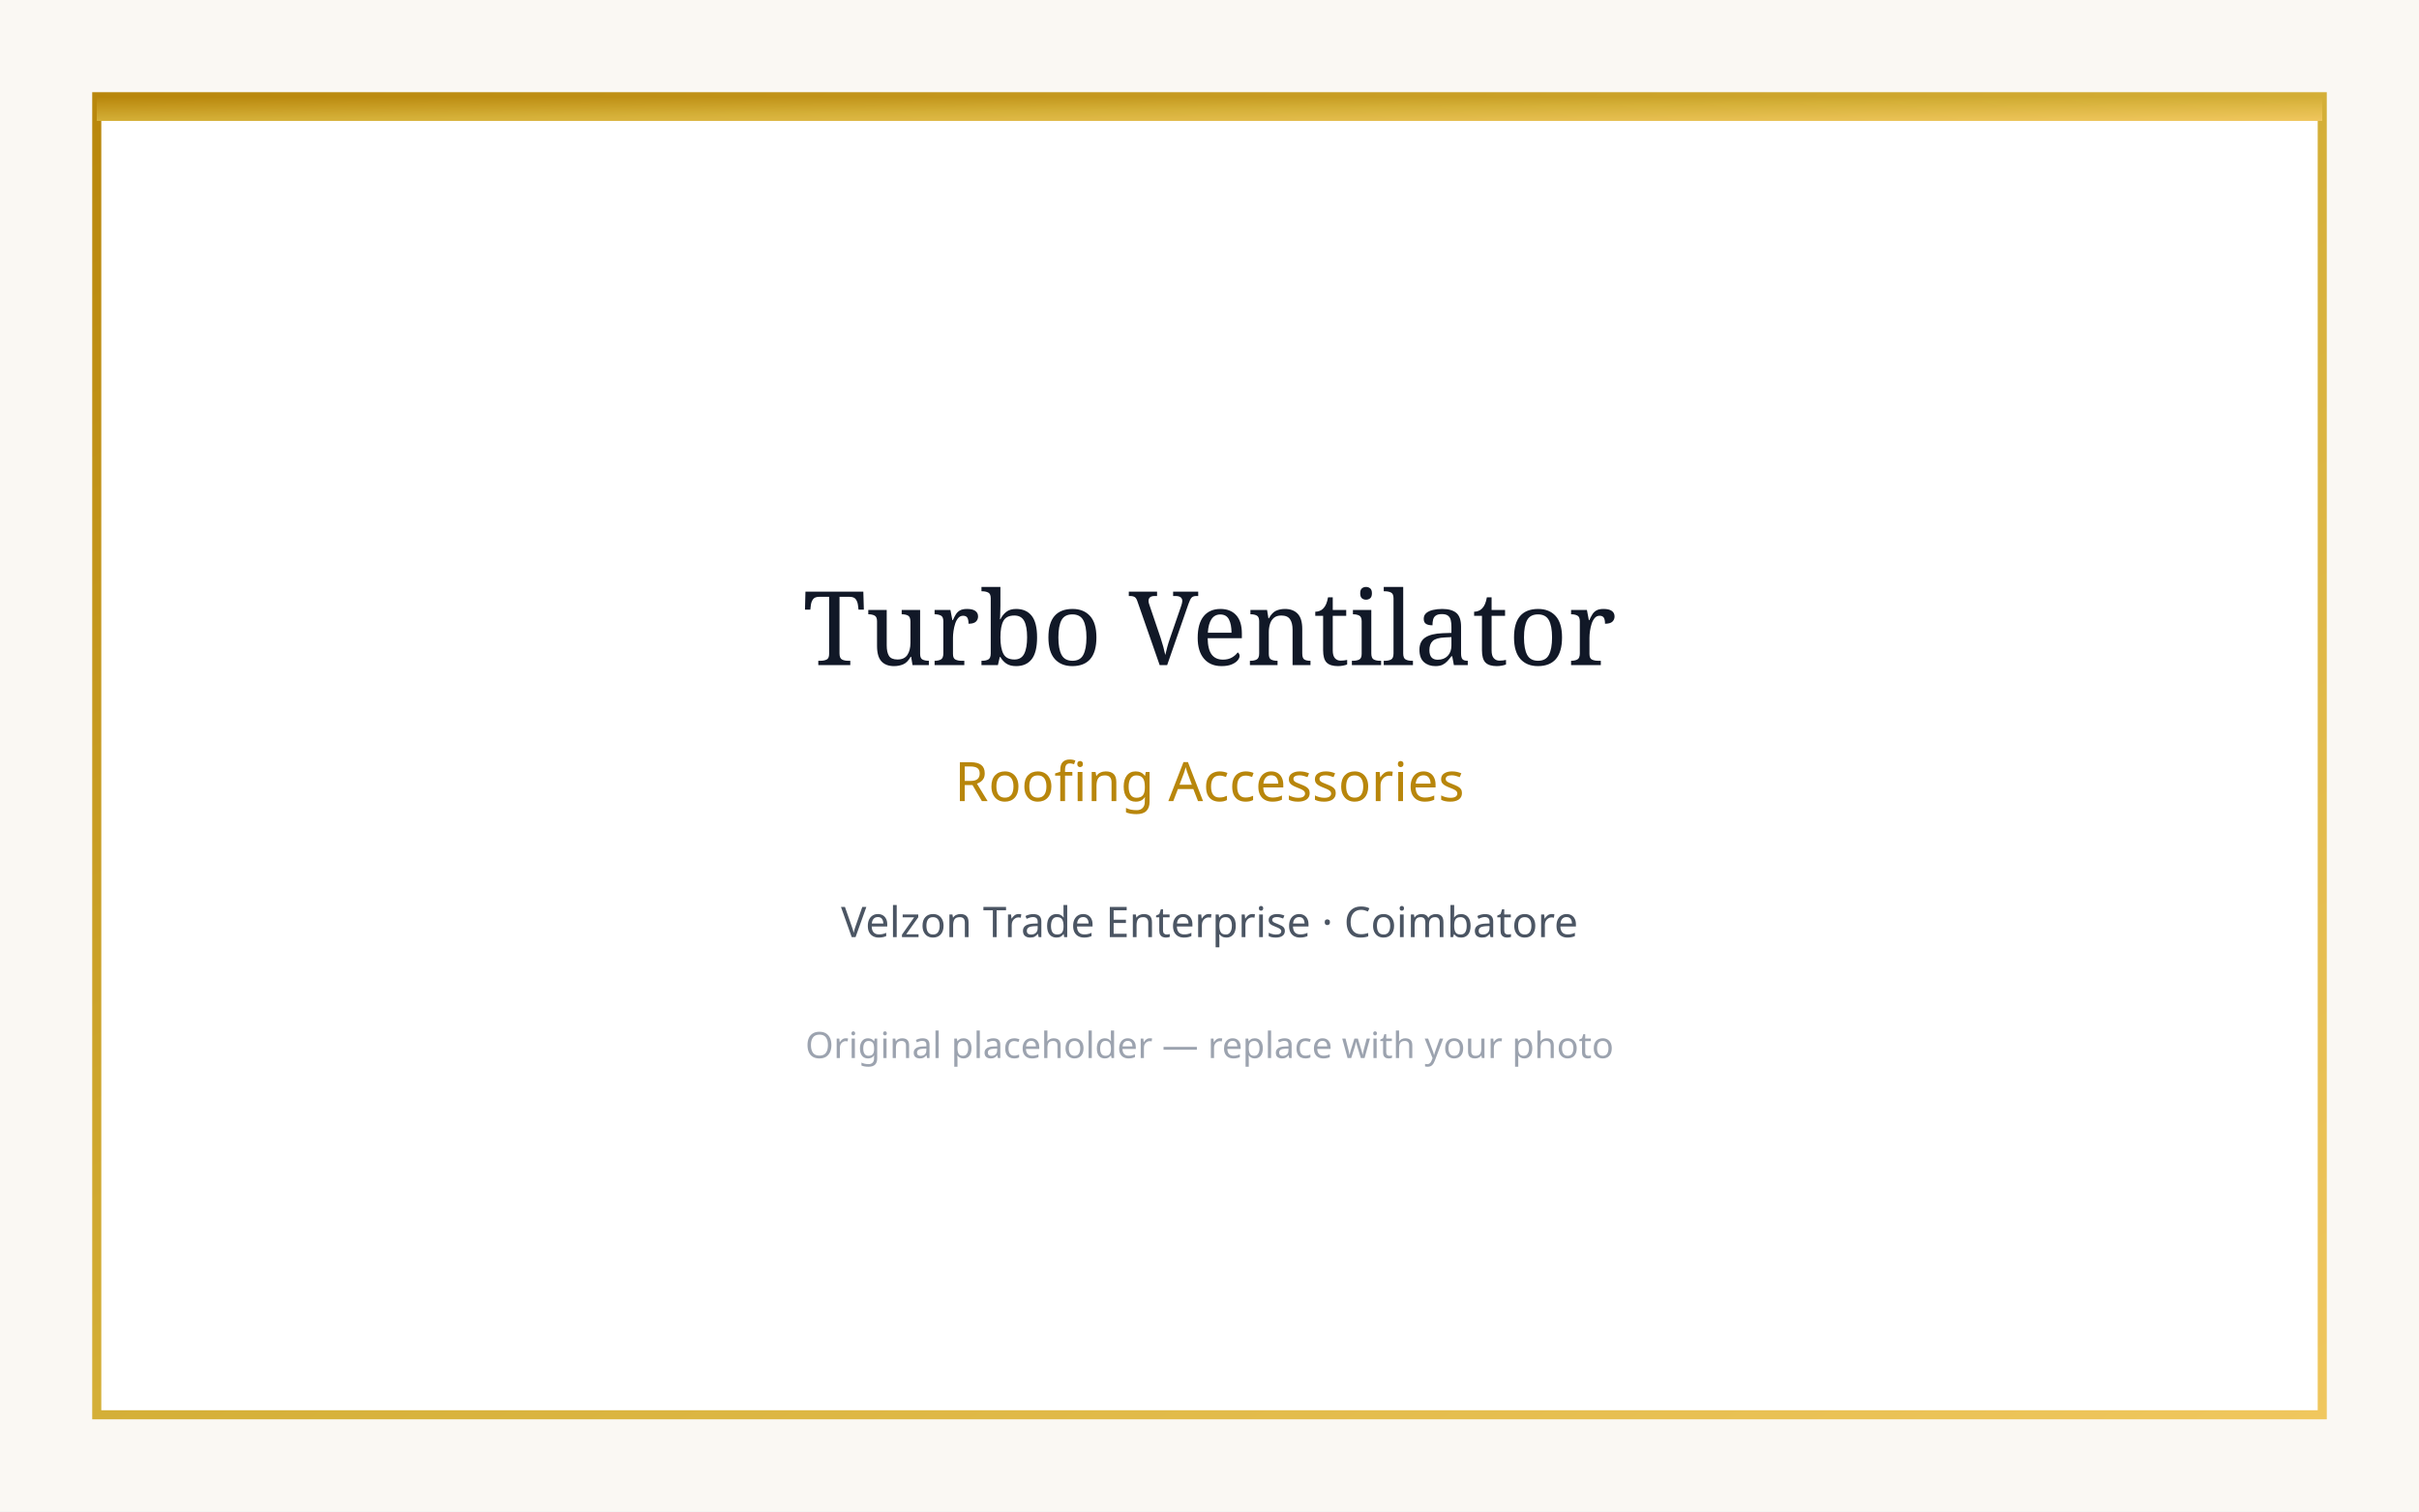
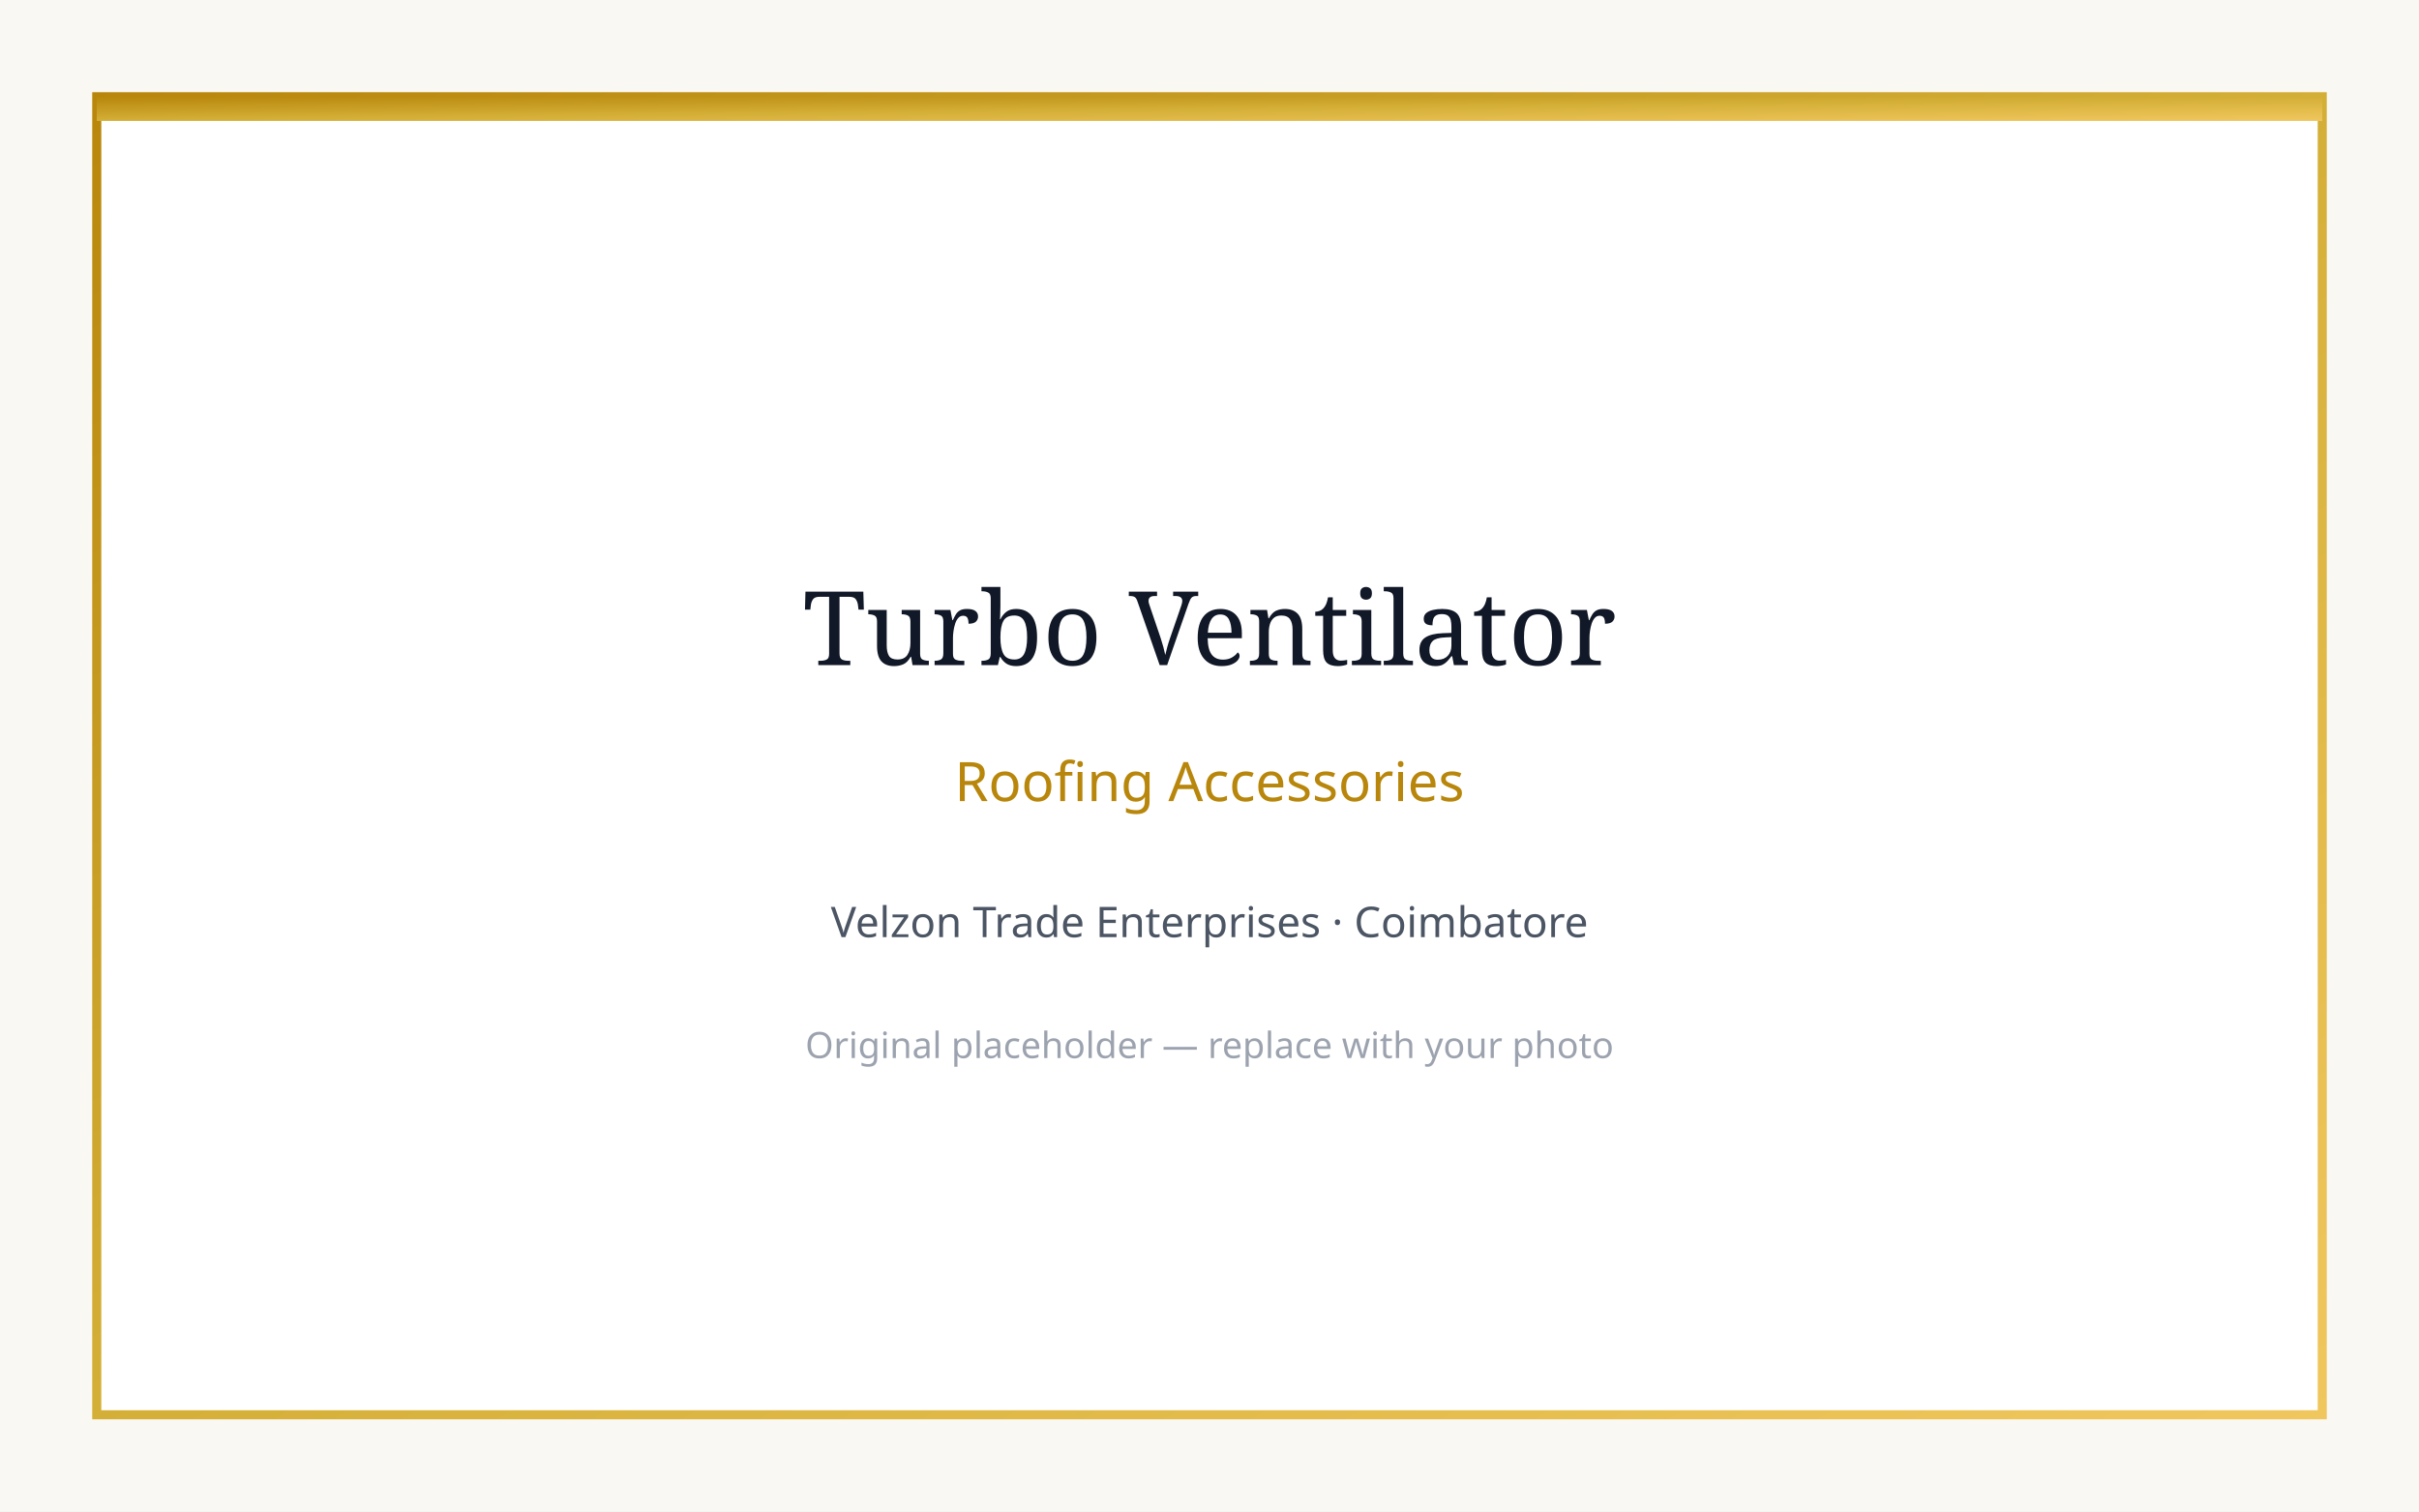
- <svg xmlns="http://www.w3.org/2000/svg" width="800" height="500" viewBox="0 0 800 500" role="img" aria-label="Turbo Ventilator — Velzon Trade Enterprise">
+ <svg xmlns="http://www.w3.org/2000/svg" width="800" height="500" viewBox="0 0 800 500" role="img" aria-label="Turbo Ventilator — Velzon Trade Enterprises">
  <defs>
    <linearGradient id="g" x1="0" y1="0" x2="1" y2="1">
      <stop offset="0%" stop-color="#B8860B" />
      <stop offset="50%" stop-color="#D4AF37" />
      <stop offset="100%" stop-color="#F0C75E" />
    </linearGradient>
  </defs>
  <rect width="800" height="500" fill="#FAF8F3" />
  <rect x="32" y="32" width="736" height="436" fill="#FFFFFF" stroke="url(#g)" stroke-width="3" />
  <rect x="32" y="32" width="736" height="8" fill="url(#g)" />
  <text x="400" y="220" text-anchor="middle" font-family="Georgia, serif" font-size="34" fill="#111827">Turbo Ventilator</text>
  <text x="400" y="265" text-anchor="middle" font-family="sans-serif" font-size="18" fill="#B8860B">Roofing Accessories</text>
-   <text x="400" y="310" text-anchor="middle" font-family="sans-serif" font-size="14" fill="#4B5563">Velzon Trade Enterprise · Coimbatore</text>
+   <text x="400" y="310" text-anchor="middle" font-family="sans-serif" font-size="14" fill="#4B5563">Velzon Trade Enterprises · Coimbatore</text>
  <text x="400" y="350" text-anchor="middle" font-family="sans-serif" font-size="12" fill="#9CA3AF">Original placeholder — replace with your photo</text>
</svg>
